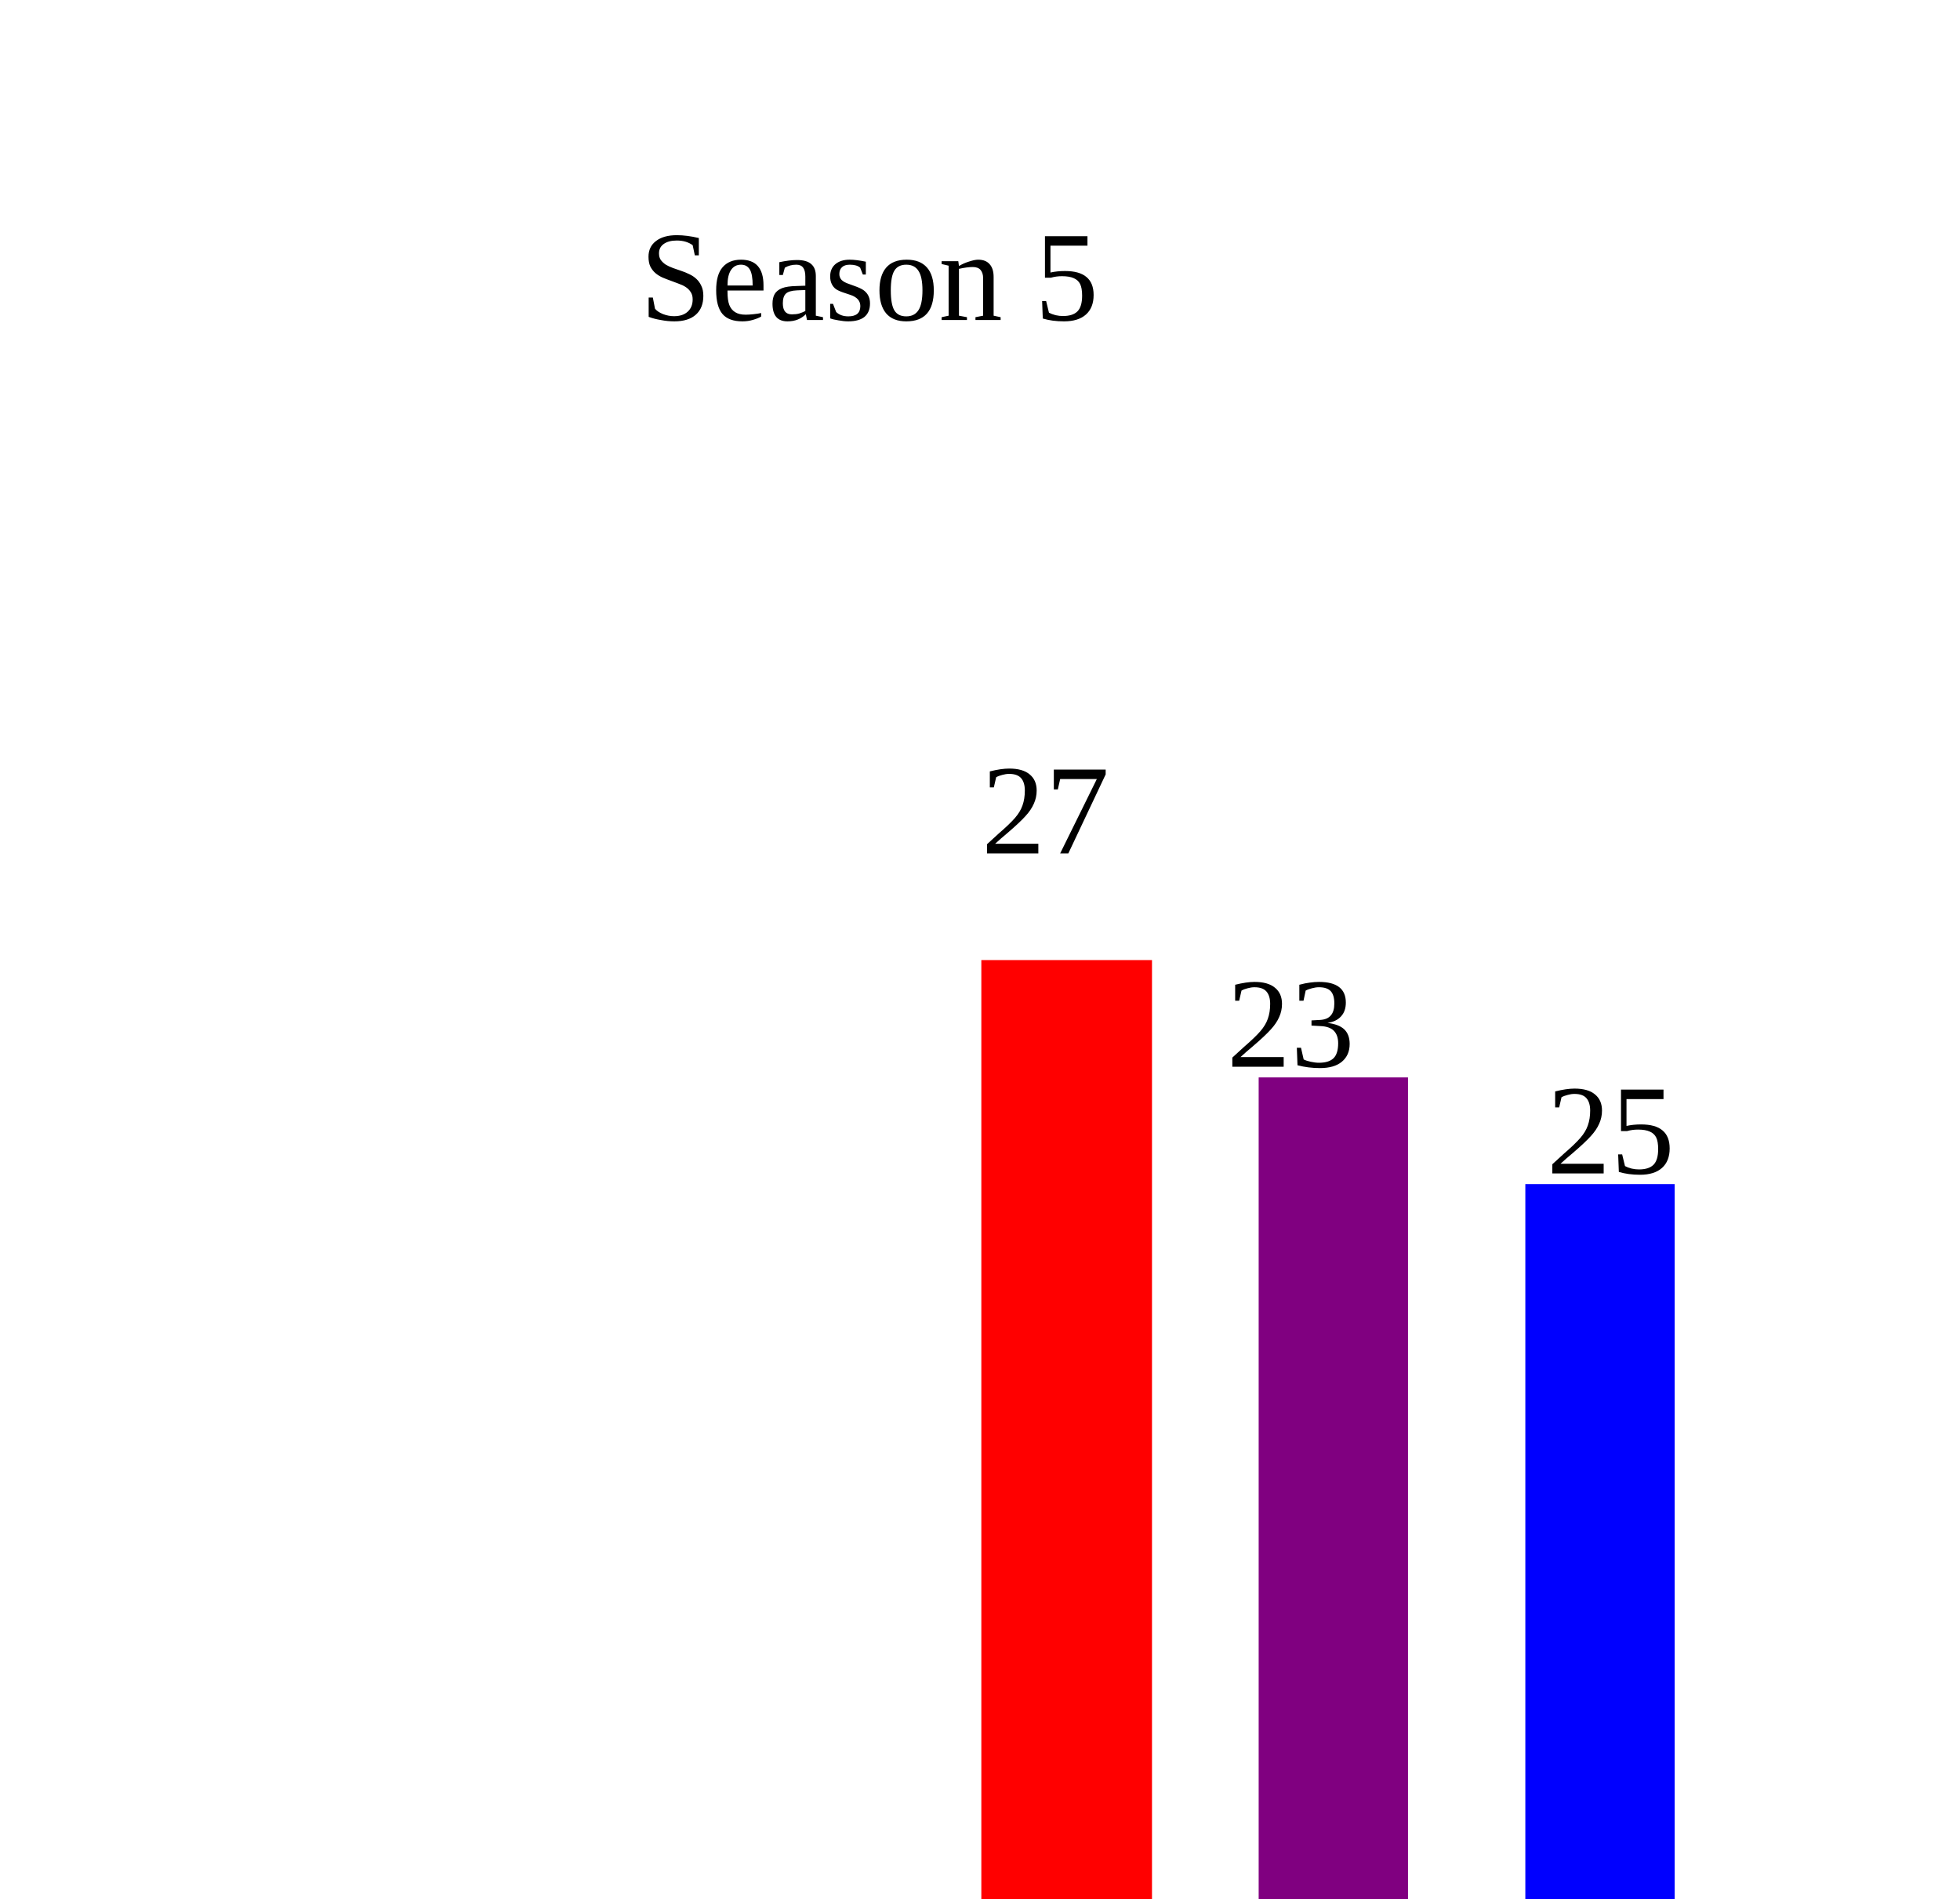
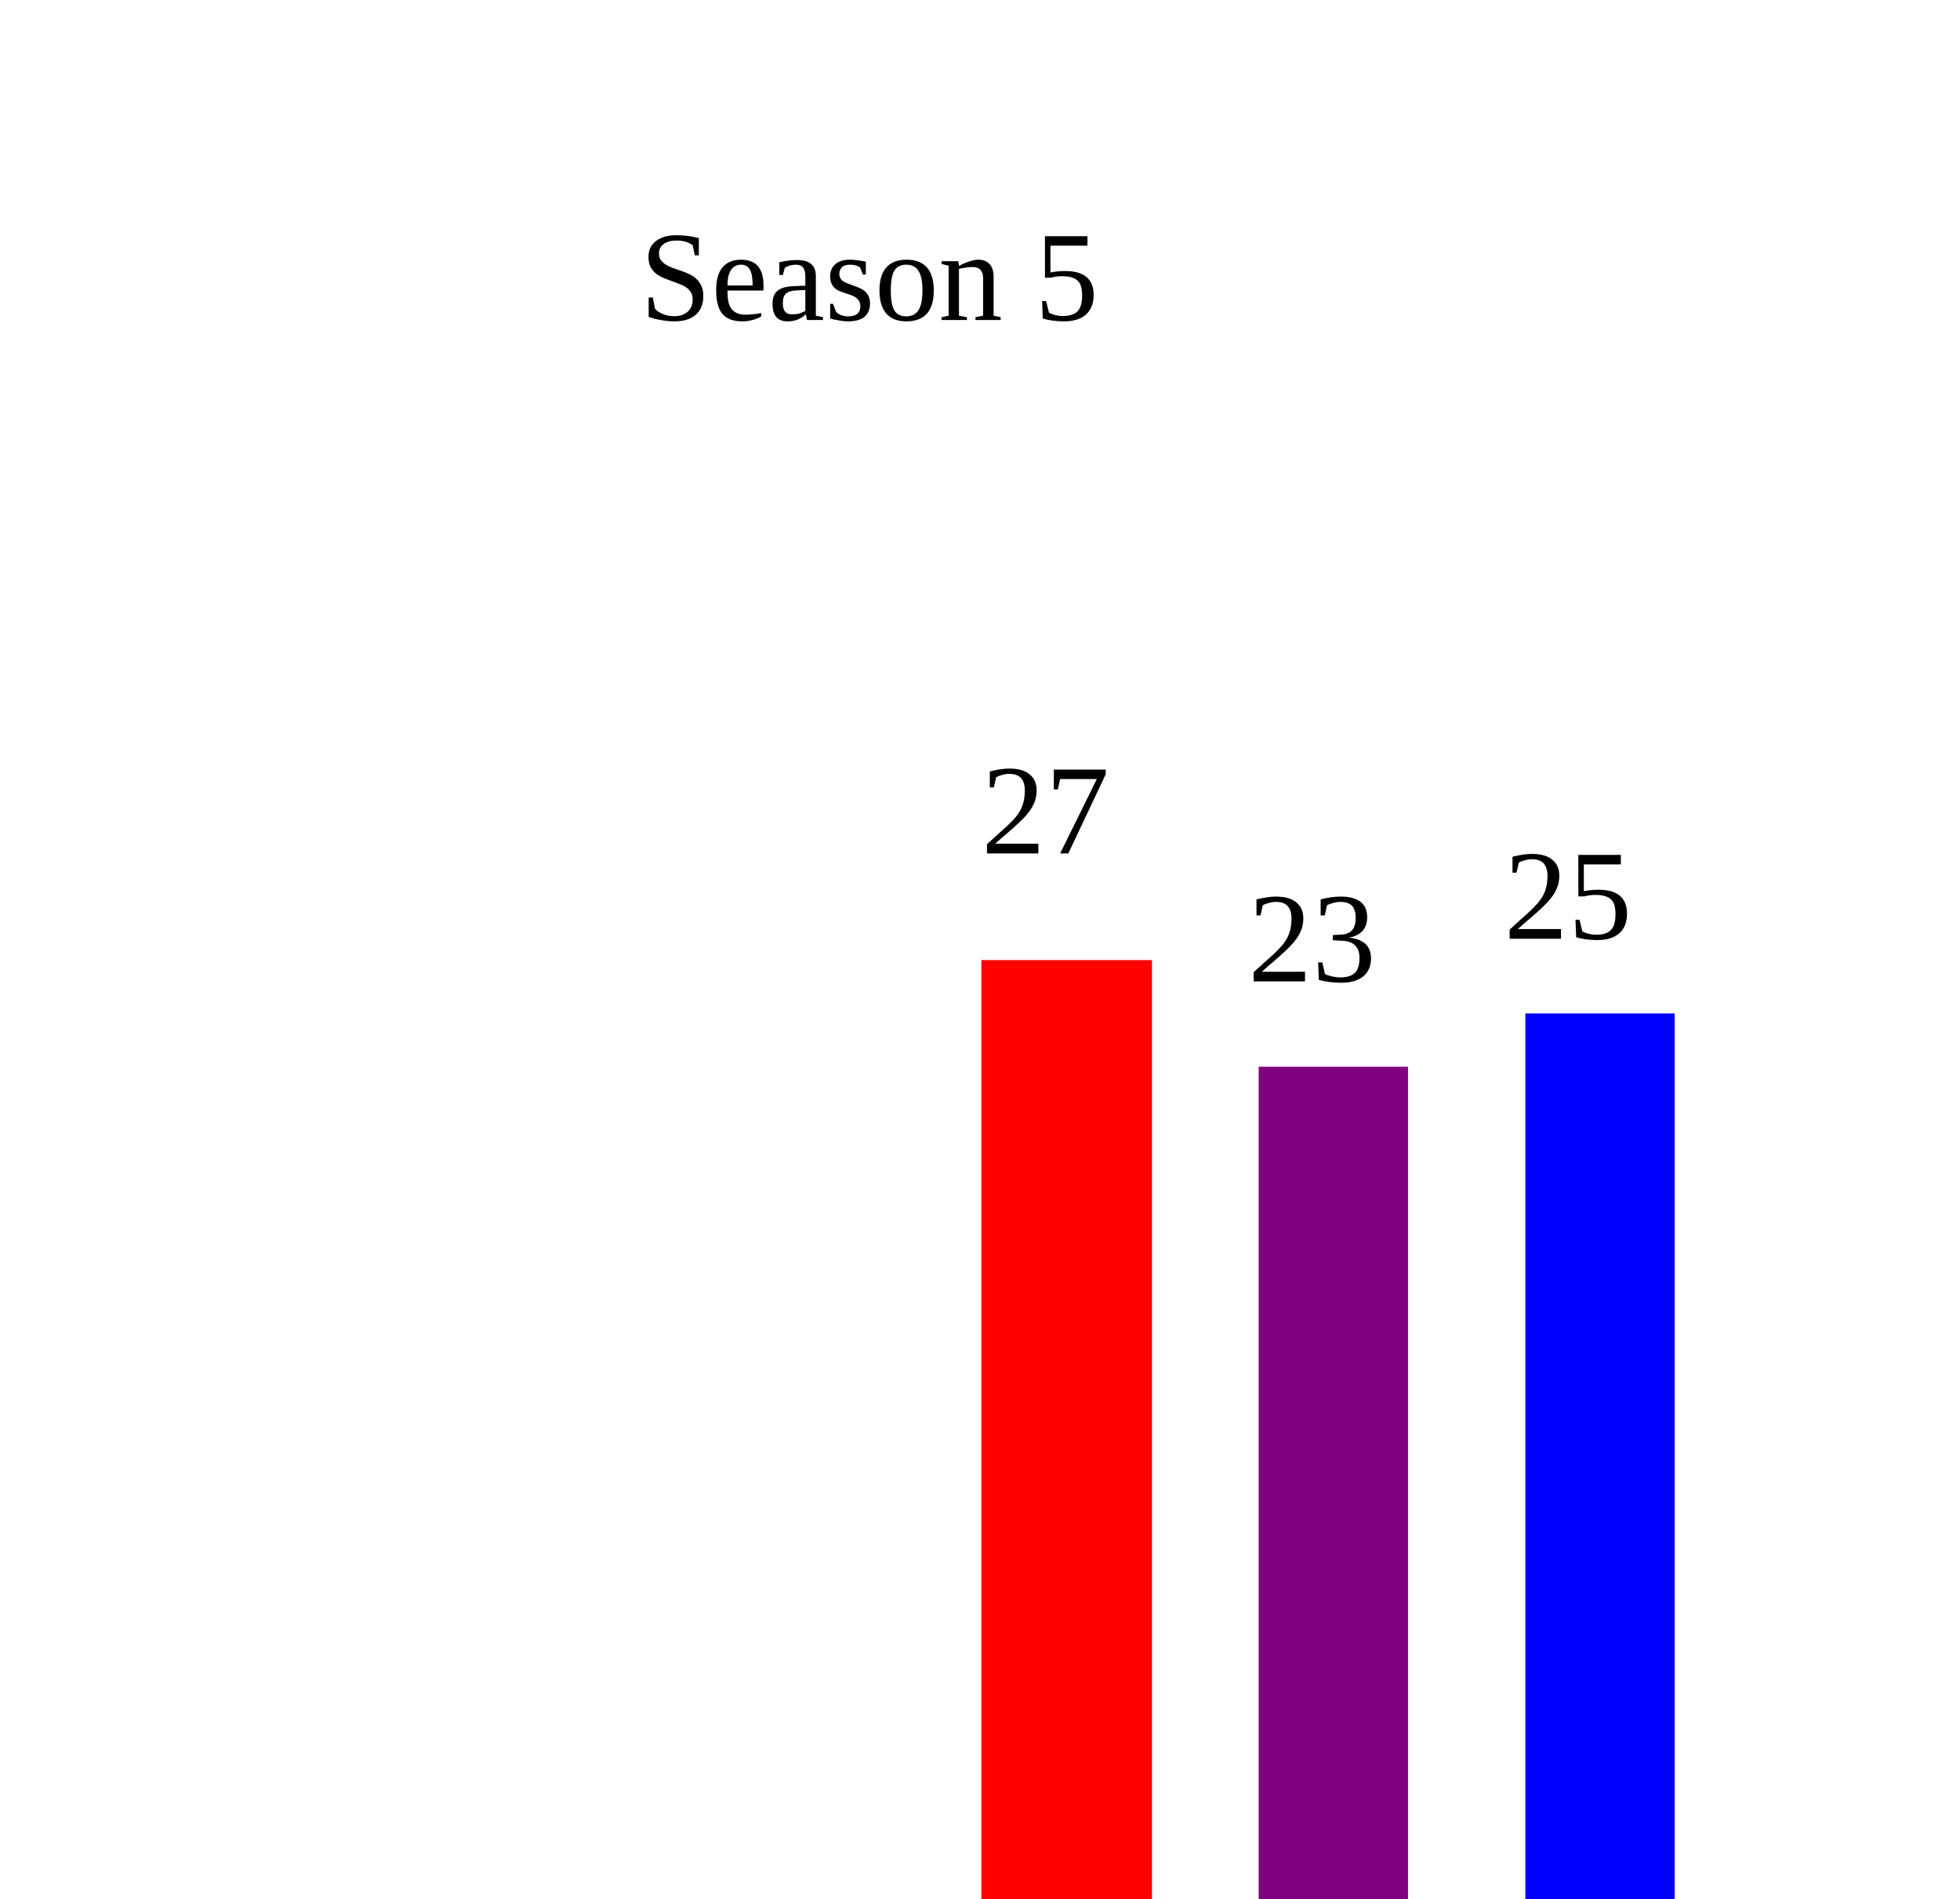
<svg xmlns="http://www.w3.org/2000/svg" width="100%" height="100%">
  <g id="wholePlot" transform="translate(50, 200)">
    <g id="Fry">
      <text x="10" y="-170">Season 5</text>
      <g class="fryInfo">
        <text x="42" y="-120">27</text>
      </g>
      <line stroke="red" x1="50" x2="50" y1="0" y2="-110" fill="red" style="stroke-width:16" />
-       <text x="65" y="-100">23</text>
-       <line stroke="blue" x1="100" x2="100" y1="0" y2="-89" style="stroke-width:14" />
-       <text x="95" y="-90">25</text>
-       <line stroke="purple" x1="75" x2="75" y1="0" y2="-99" style="stroke-width:14" />
+       <text x="67" y="-108">23</text>
+       <line stroke="blue" x1="100" x2="100" y1="0" y2="-105" style="stroke-width:14" />
+       <text x="91" y="-112">25</text>
+       <line stroke="purple" x1="75" x2="75" y1="0" y2="-100" style="stroke-width:14" />
      <text fill="red" x="160" y="-100">Fry</text>
      <text fill="purple" x="160" y="-80">Leela</text>
      <text fill="blue" x="160" y="-60">Bender</text>
    </g>
  </g>
  <text />
</svg>
